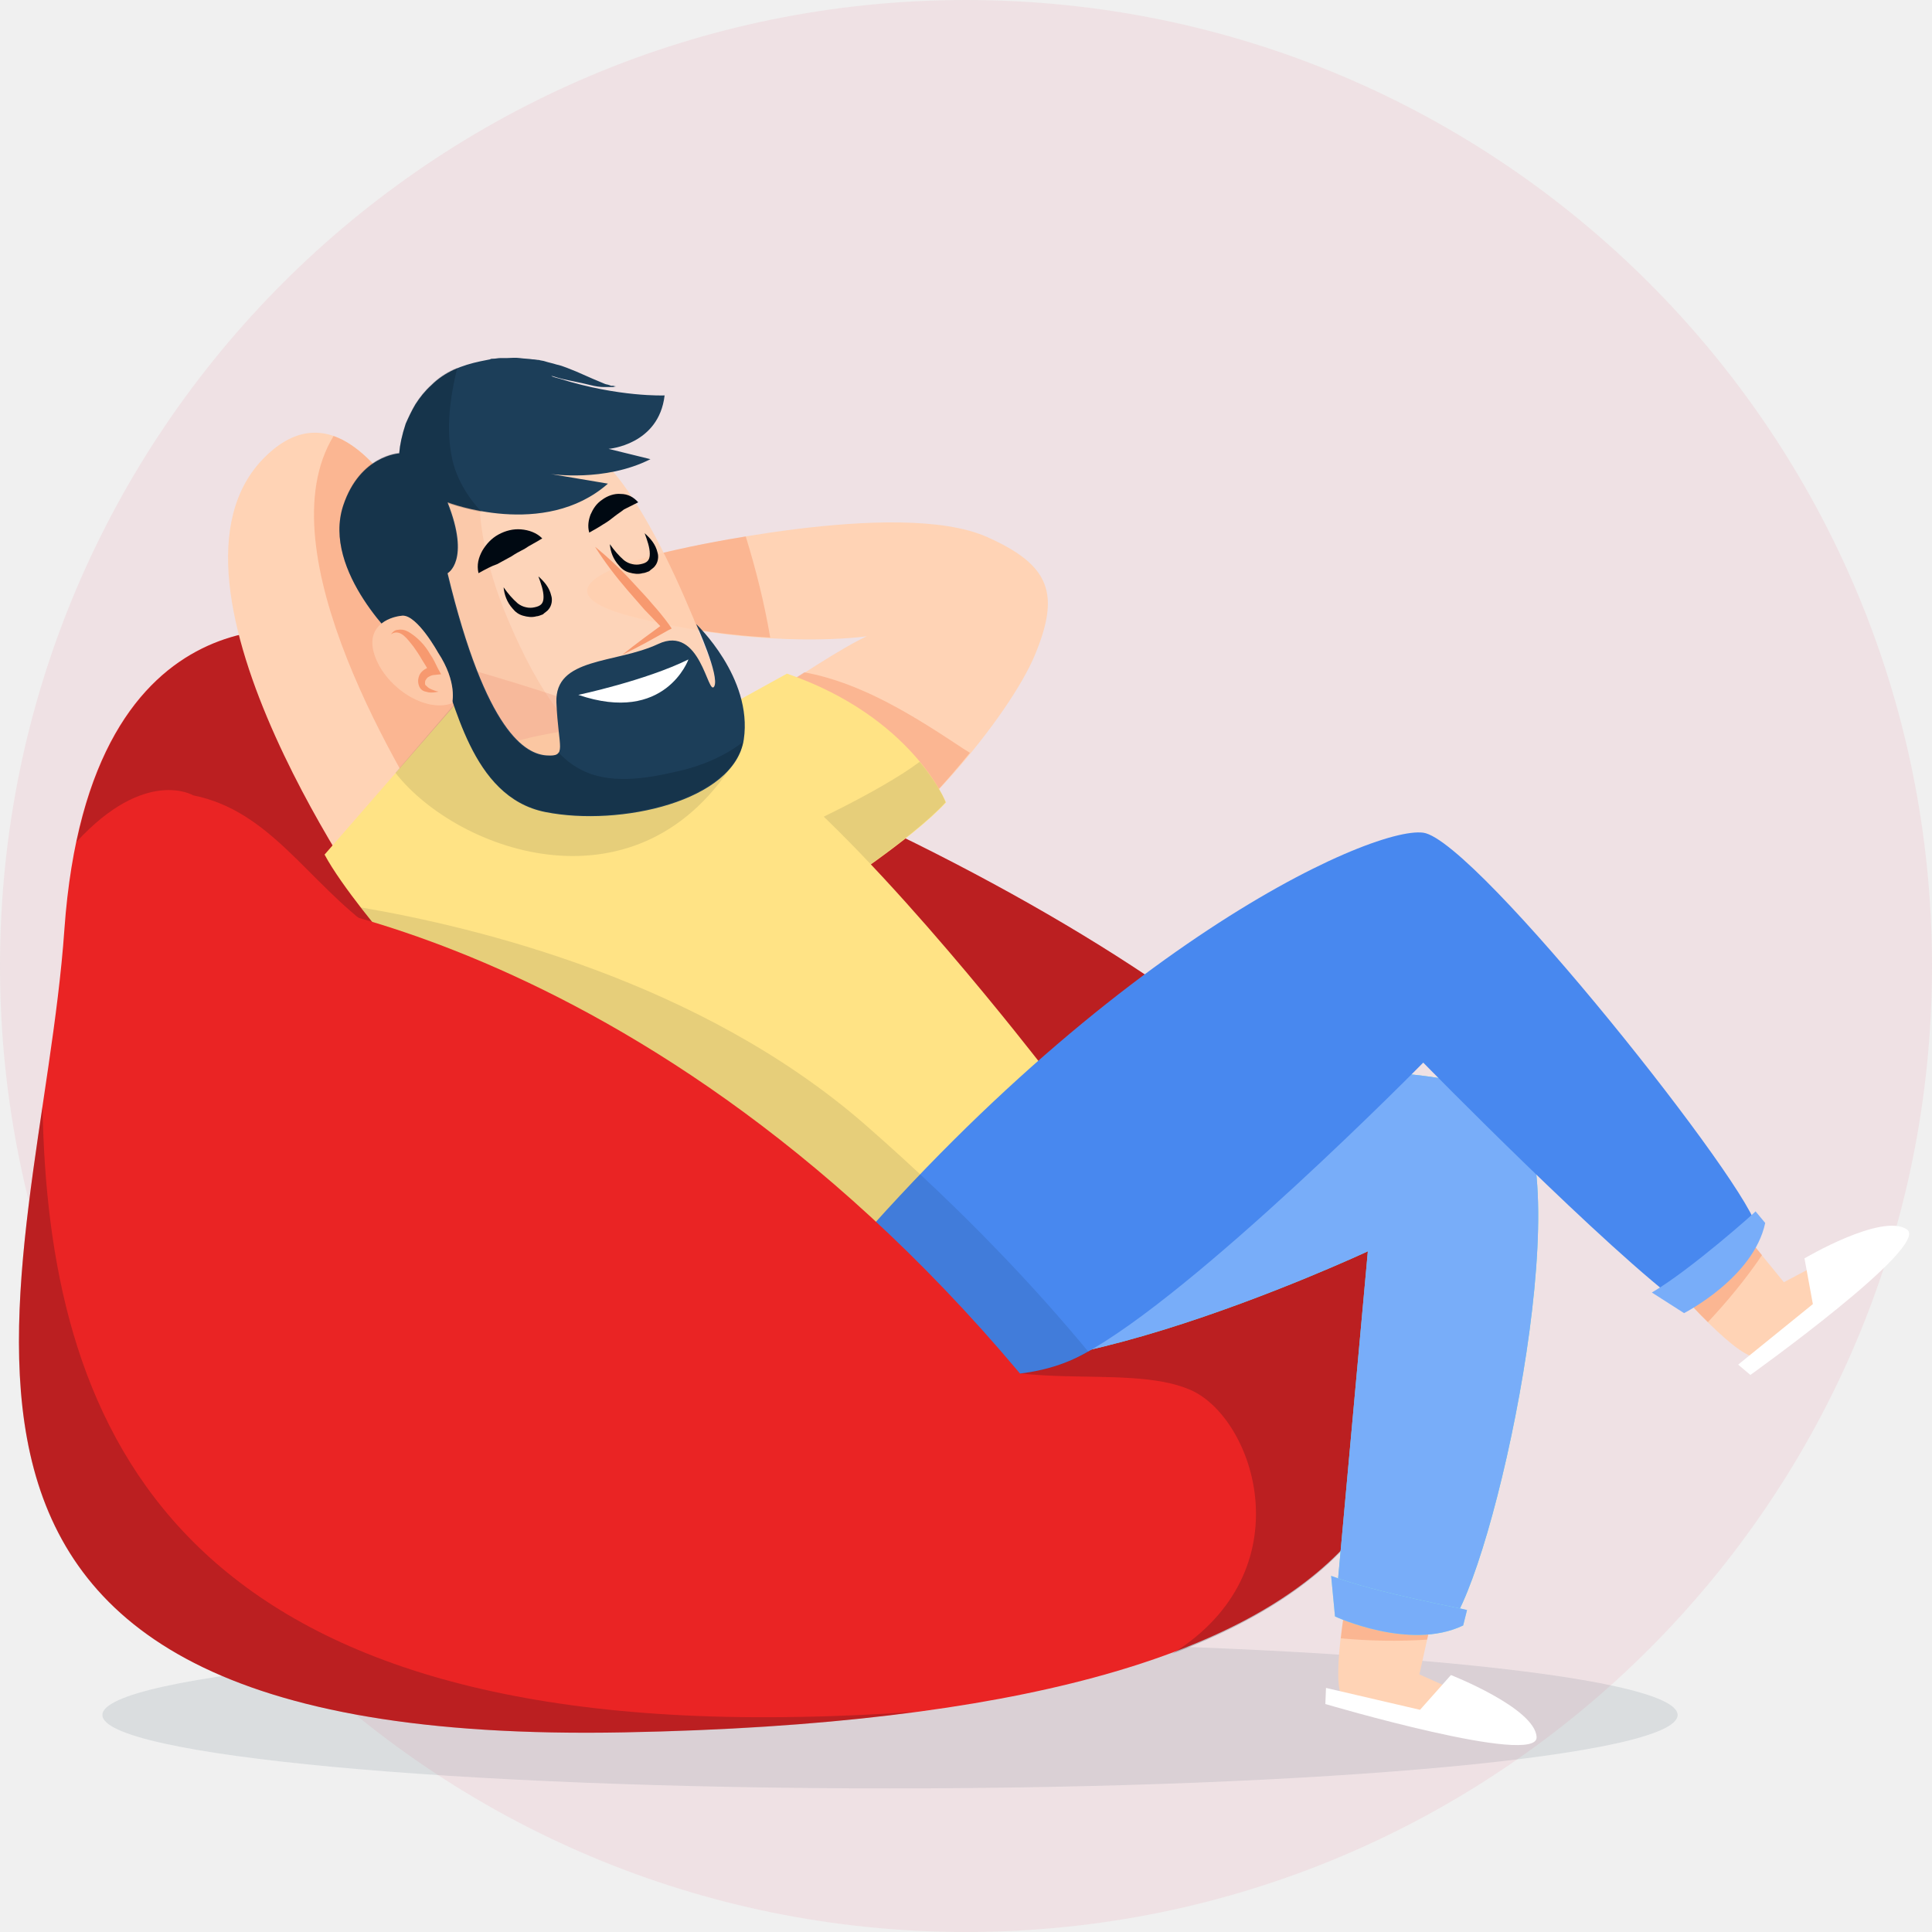
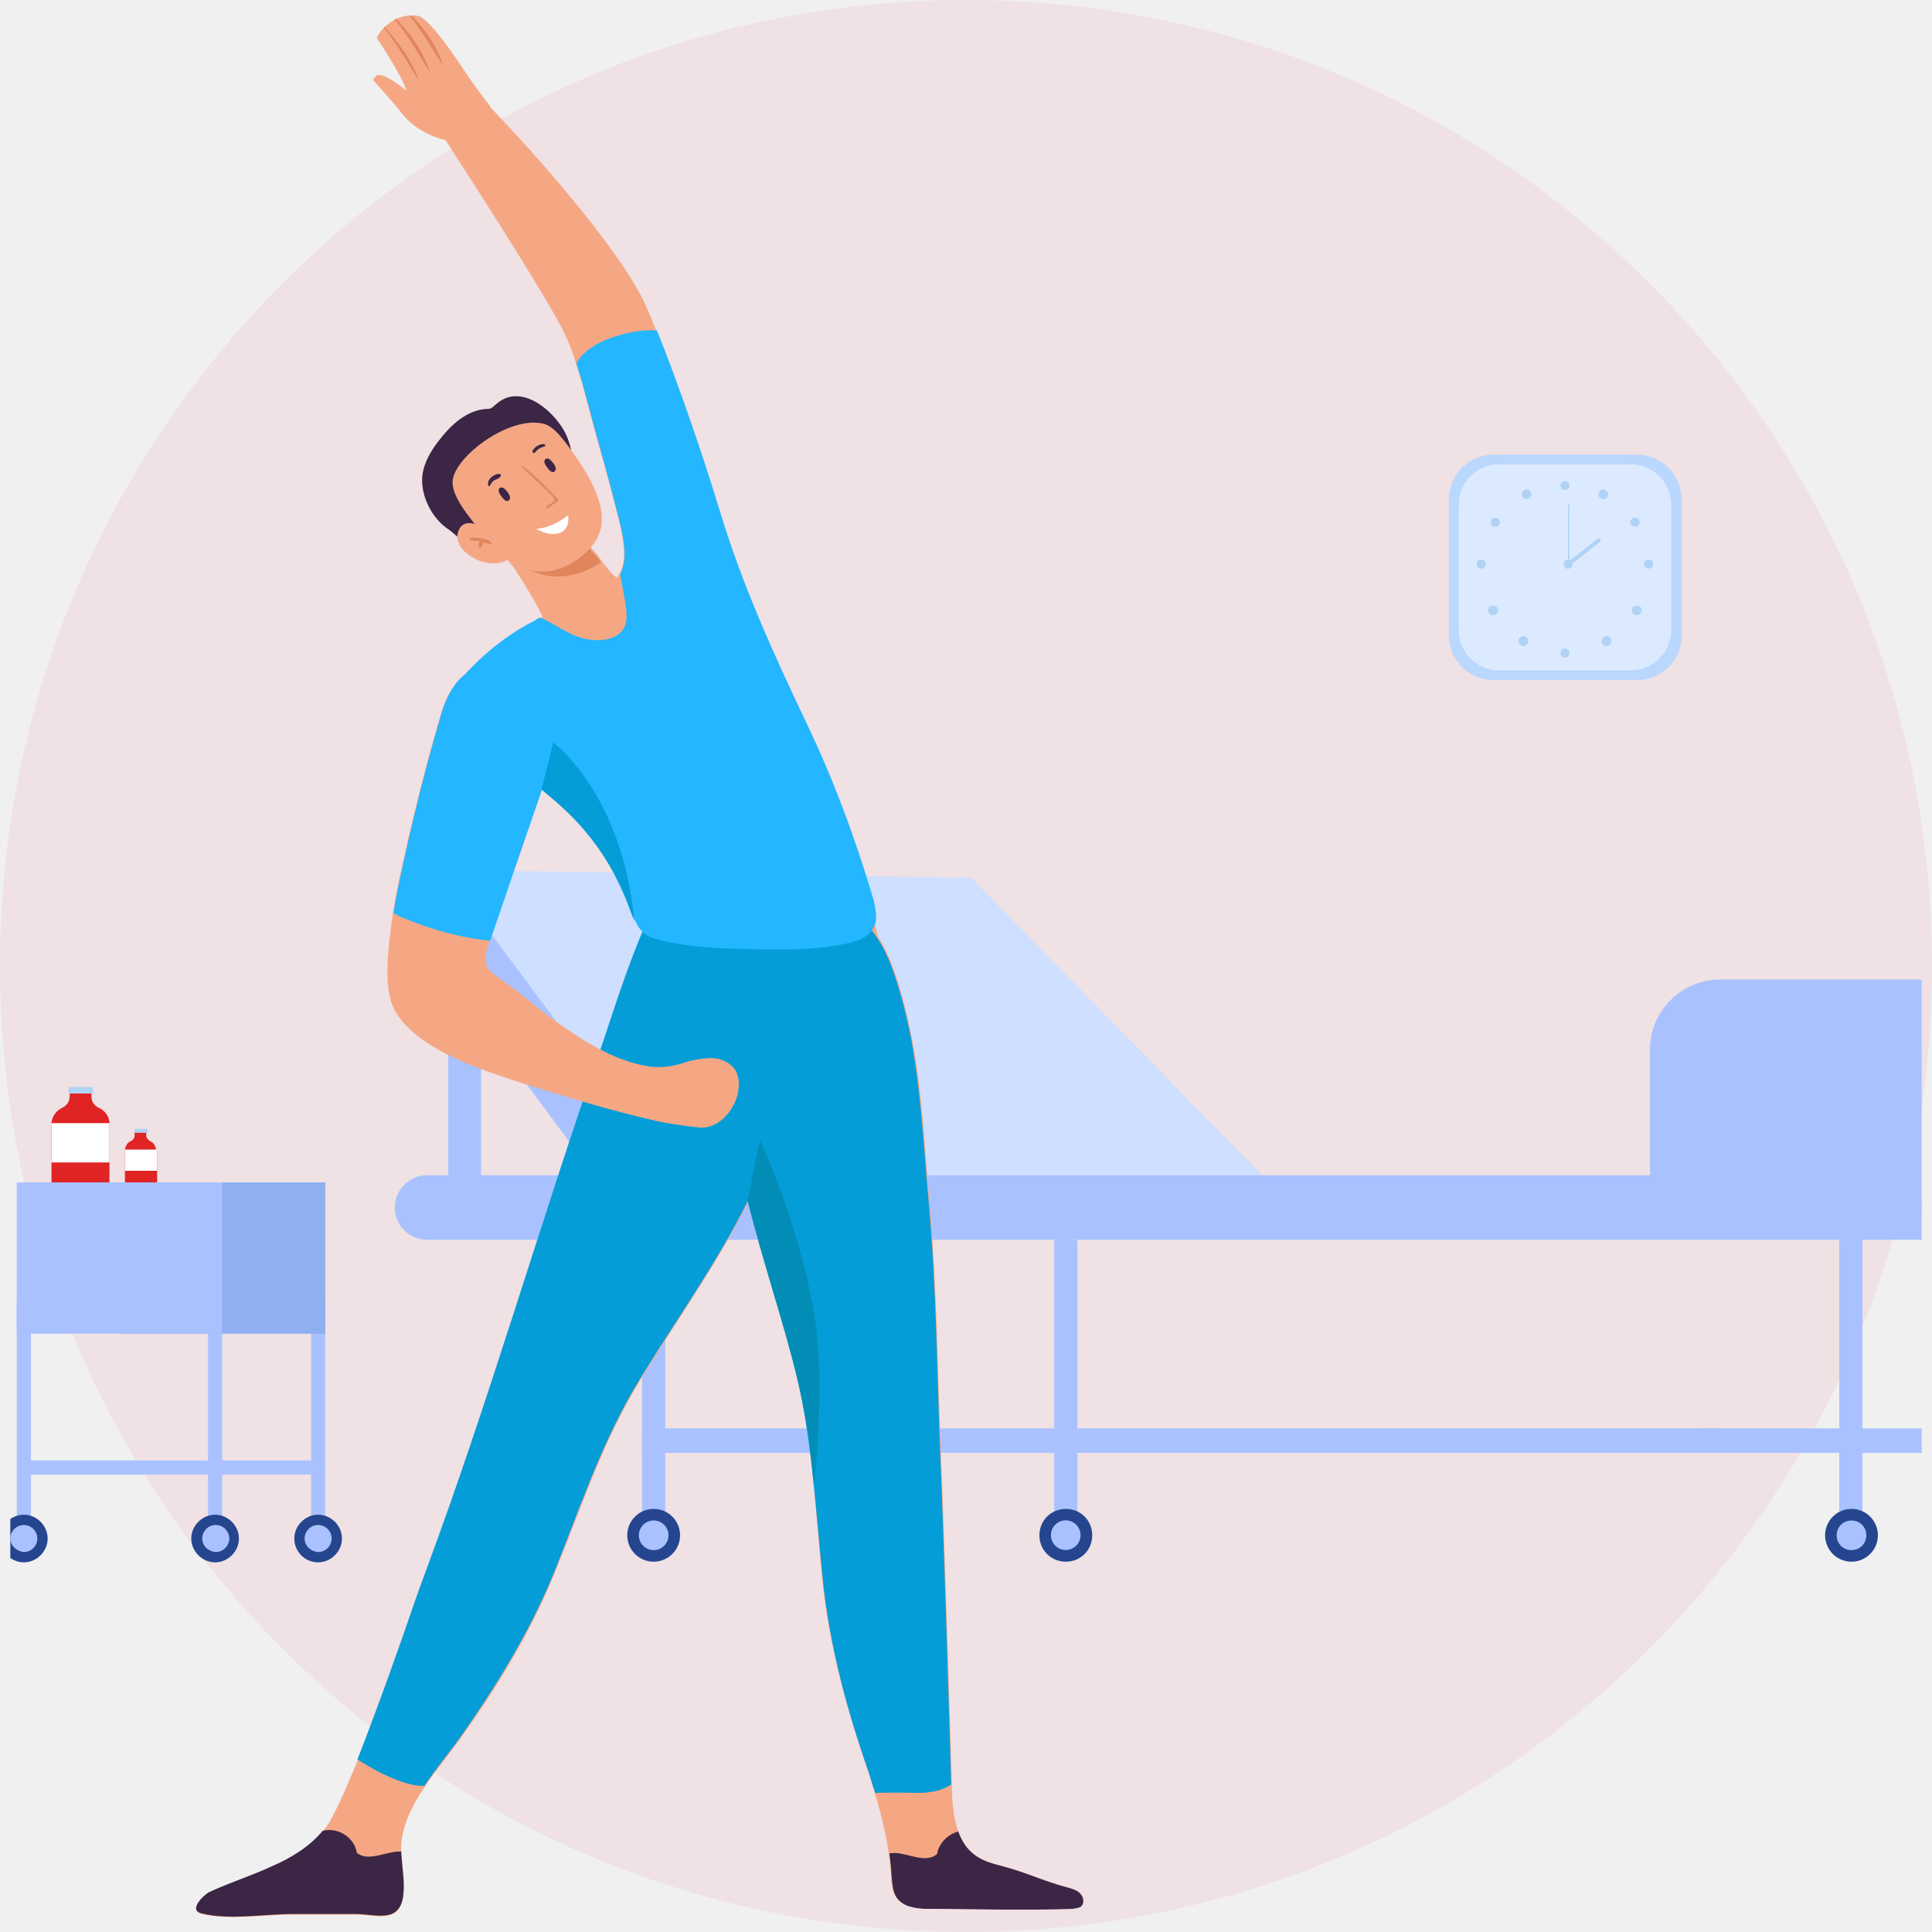
- <svg xmlns="http://www.w3.org/2000/svg" version="1.1" id="Layer_1" x="0px" y="0px" viewBox="0 0 300 300" style="enable-background:new 0 0 300 300;" xml:space="preserve">
+ <svg xmlns="http://www.w3.org/2000/svg" xmlns:xlink="http://www.w3.org/1999/xlink" version="1.1" id="Layer_1" x="0px" y="0px" viewBox="0 0 300 300" style="enable-background:new 0 0 300 300;" xml:space="preserve">
  <style type="text/css">
	.st0{opacity:8.000000e-02;fill:#E13856;enable-background:new    ;}
- 	.st1{opacity:0.1;fill:#103248;}
- 	.st2{fill:#EA2424;}
- 	.st3{opacity:0.2;fill:#000912;}
- 	.st4{fill:#FFD3B5;}
- 	.st5{opacity:0.5;fill:#F7996F;}
- 	.st6{fill:#FFE385;}
- 	.st7{opacity:0.1;fill:#000912;}
- 	.st8{opacity:0.9;fill:#FFD3B5;}
- 	.st9{opacity:0.2;fill:#F7996F;}
- 	.st10{fill:#1C3E59;}
- 	.st11{fill:#F7996F;}
- 	.st12{fill:#000912;}
- 	.st13{fill:#FFFFFF;}
- 	.st14{fill:#64E1D3;}
- 	.st15{fill:#78ADF9;}
- 	.st16{fill:#8BEDE0;}
- 	.st17{fill:#4888EF;}
+ 	.st1{clip-path:url(#SVGID_2_);}
+ 	.st2{fill:#BAD7FD;}
+ 	.st3{fill:#DCEAFF;}
+ 	.st4{fill:#B0D2F5;}
+ 	.st5{fill:#CEDFFF;}
+ 	.st6{fill:#A9C2FF;}
+ 	.st7{fill:#25468F;}
+ 	.st8{fill:#8EAFF1;}
+ 	.st9{fill:#E02424;}
+ 	.st10{fill:#FFFFFF;}
+ 	.st11{fill:#F5A784;}
+ 	.st12{fill:#E0855C;}
+ 	.st13{fill:#3B2645;}
+ 	.st14{fill:#059DD8;}
+ 	.st15{fill:#24B6FF;}
+ 	.st16{fill:#028DB7;}
</style>
  <g id="Page-1">
    <g id="For-you-and-your-partner-Copy-4">
      <g id="Group-4">
        <circle id="Mask-Copy-2" class="st0" cx="150" cy="150" r="150" />
      </g>
    </g>
  </g>
  <g>
-     <g>
-       <ellipse class="st1" cx="138.2" cy="266.3" rx="122.3" ry="11.4" />
-       <path class="st2" d="M49.8,98.2c0,0-35.9-8.7-39.8,46.1C6.2,199.1-27.8,271.4,96.9,269c124.7-2.4,131.5-44.2,117.4-81.5    C203.2,157.8,119.7,112.7,49.8,98.2z" />
-       <path class="st3" d="M124.1,266.6C24.8,268.5,7.5,219.5,6.6,171.9C-0.7,220.6-7.6,271,96.9,269c17.3-0.3,32.3-1.4,45.3-3.2    C136.5,266.2,130.5,266.5,124.1,266.6z" />
+     <defs>
+       <rect id="SVGID_1_" x="1.6" y="2.4" width="296.8" height="296.8" />
+     </defs>
+     <clipPath id="SVGID_2_">
+       <use xlink:href="#SVGID_1_" style="overflow:visible;" />
+     </clipPath>
+     <g class="st1">
      <g>
-         <path class="st3" d="M214.4,187.5c-11.2-29.7-94.6-74.7-164.5-89.3c0,0-29.6-7.2-38,32.5c10.7-11.6,18.1-7.2,18.1-7.2     c12,2.4,17.7,13.4,28.1,20.9c29.9,21.5,65.3,47.1,86.9,64.1c10.8,8.5,29.6,2.9,39.8,7.3c10,4.3,18,28.1-2.8,41     C223.9,241.1,224.1,213.2,214.4,187.5z" />
-       </g>
-     </g>
-     <g>
-       <g>
-         <g>
-           <path class="st4" d="M59.2,143c0,0-37.8-52.4-18.1-72S77,113.8,77,113.8S73.2,134.8,59.2,143z" />
-           <path class="st5" d="M77,113.8c0,0-10.7-41-25.2-46.1c-10.9,17.8,10.4,52.8,18,64.4C75.3,123.4,77,113.8,77,113.8z" />
-         </g>
+         <path class="st2" d="M254.2,105.6h-22.3c-3.8,0-6.9-3.1-6.9-6.9V77.5c0-3.8,3.1-6.9,6.9-6.9h22.3c3.8,0,6.9,3.1,6.9,6.9v21.3     C261.1,102.6,258,105.6,254.2,105.6z" />
+         <path class="st3" d="M253.2,104.1h-20.4c-3.5,0-6.3-2.8-6.3-6.3V78.4c0-3.5,2.8-6.3,6.3-6.3h20.4c3.5,0,6.3,2.8,6.3,6.3v19.4     C259.5,101.3,256.7,104.1,253.2,104.1z" />
        <g>
          <g>
-             <path class="st4" d="M104,85.6c0,0,35.5-8.4,49.3-2.2c9.9,4.4,11.3,8.9,7.4,18.3c-3.9,9.4-19.5,28.6-33.5,36       c-14.1,7.4-22.9-19.2-22.9-19.2s23.2-16.5,30.3-19.7c0,0-14.6,2.2-35.3-2.7C78.6,91.1,104,85.6,104,85.6z" />
-             <path class="st5" d="M115.8,83.3c-6.9,1.1-11.8,2.3-11.8,2.3S78.6,91.1,99.3,96c7.8,1.9,14.7,2.7,20.3,3       C118.7,93.7,117.4,88.5,115.8,83.3z" />
-             <path class="st5" d="M149.2,116c-7.4-4.9-15.5-10-24.3-11.6c-9.7,6.1-23.4,16.1-23.4,16.1s9,27.2,23.3,19.6       c9.1-4.8,19-14.8,25.8-23.2C150.2,116.6,149.6,116.3,149.2,116z" />
+             <path class="st4" d="M242.3,75.4c0-0.4,0.3-0.7,0.7-0.7s0.7,0.3,0.7,0.7c0,0.4-0.3,0.7-0.7,0.7S242.3,75.8,242.3,75.4z" />
+             <path class="st4" d="M248.3,76.4c0.2-0.4,0.7-0.5,1-0.3c0.4,0.2,0.5,0.7,0.3,1c-0.2,0.4-0.7,0.5-1,0.3       C248.2,77.2,248.1,76.8,248.3,76.4z" />
+             <path class="st4" d="M253.5,80.5c0.3-0.2,0.8-0.1,1,0.2c0.2,0.3,0.1,0.8-0.2,1c-0.3,0.2-0.8,0.1-1-0.2       C253,81.2,253.1,80.7,253.5,80.5z" />
+             <path class="st4" d="M256,86.9c0.4,0,0.7,0.3,0.7,0.7c0,0.4-0.3,0.7-0.7,0.7c-0.4,0-0.7-0.3-0.7-0.7       C255.3,87.2,255.6,86.9,256,86.9z" />
+             <path class="st4" d="M254.7,94.2c0.3,0.3,0.3,0.8,0,1.1c-0.3,0.3-0.8,0.3-1.1,0c-0.3-0.3-0.3-0.8,0-1.1       C254,94,254.4,94,254.7,94.2z" />
+             <path class="st4" d="M250,99c0.3,0.3,0.3,0.8,0,1.1c-0.3,0.3-0.8,0.3-1.1,0c-0.3-0.3-0.3-0.8,0-1.1       C249.3,98.7,249.7,98.7,250,99z" />
+             <path class="st4" d="M242.3,101.4c0-0.4,0.3-0.7,0.7-0.7s0.7,0.3,0.7,0.7c0,0.4-0.3,0.7-0.7,0.7S242.3,101.8,242.3,101.4z" />
          </g>
          <g>
-             <path class="st6" d="M128.4,138.9c0,0,13.3-8.6,18.5-14.3c0,0-5.3-13.3-24.7-20l-21,11.6L128.4,138.9z" />
-             <path class="st7" d="M142.8,118.3c-6.4,4.8-19.5,10.7-19.5,10.7l-14.9-16.8l-7.2,4l27.1,22.7c0,0,13.3-8.6,18.5-14.3       C146.9,124.6,145.8,121.9,142.8,118.3z" />
+             <path class="st4" d="M237.7,76.4c-0.2-0.4-0.7-0.5-1-0.3c-0.4,0.2-0.5,0.7-0.3,1c0.2,0.4,0.7,0.5,1,0.3       C237.8,77.2,237.9,76.8,237.7,76.4z" />
+             <path class="st4" d="M232.6,80.5c-0.3-0.2-0.8-0.1-1,0.2c-0.2,0.3-0.1,0.8,0.2,1c0.3,0.2,0.8,0.1,1-0.2       C233,81.2,232.9,80.7,232.6,80.5z" />
+             <path class="st4" d="M230,86.9c-0.4,0-0.7,0.3-0.7,0.7c0,0.4,0.3,0.7,0.7,0.7s0.7-0.3,0.7-0.7C230.7,87.2,230.4,86.9,230,86.9z       " />
+             <path class="st4" d="M231.3,94.2c-0.3,0.3-0.3,0.8,0,1.1c0.3,0.3,0.8,0.3,1.1,0c0.3-0.3,0.3-0.8,0-1.1       C232.1,94,231.6,94,231.3,94.2z" />
+             <path class="st4" d="M236,99c-0.3,0.3-0.3,0.8,0,1.1c0.3,0.3,0.8,0.3,1.1,0c0.3-0.3,0.3-0.8,0-1.1       C236.8,98.7,236.3,98.7,236,99z" />
          </g>
        </g>
        <g>
-           <path class="st6" d="M120,119.8c-15.7-12.5-40.1-4.8-44-3.5l-4-8.4l-21.6,24.8c2.6,4.9,9.6,13.2,10.2,13.8      c1,5.6,33.5,48.3,63.1,56.4l37.9-37.7C161.5,165.1,137.1,133.4,120,119.8z" />
-           <path class="st7" d="M114.6,117.3c0.1-0.2,0.3-0.5,0.5-0.7c-15.5-7.9-35.7-1.6-39.2-0.4l-4-8.4L61.4,120      C71.1,132.4,99.6,142.6,114.6,117.3z" />
-         </g>
-       </g>
-       <g>
-         <g>
-           <path class="st8" d="M63.1,77.7c0,0,19.6-15.4,29.6-7c10,8.4,19.8,38.1,19.8,38.1s-15.6,8.6-32.4,11.5      C80.1,120.4,65.7,101,63.1,77.7z" />
-           <path class="st9" d="M85.8,109.2c-3.1-4.4-5.5-9.5-7.5-14.4c-2.4-6.1-4-12.4-3.9-19c0-0.2,0.1-0.4,0.2-0.5      c-0.7-1.2-1.4-2.3-2.2-3.4c-5.2,2.6-9.2,5.7-9.2,5.7c2.6,23.3,17,42.7,17,42.7c5.6-1,11-2.6,15.8-4.3c-0.1,0-0.1,0-0.2,0      C91.4,115.2,88.3,112.8,85.8,109.2z" />
-           <path class="st10" d="M108.1,96.9c0,0,3.7,8.1,2.8,9.7c-1,1.6-2.1-9.7-8.7-6.6c-6.6,3.1-16.1,2-15.8,9.1      c0.3,7.1,1.7,8.4-1.5,8.2c-3.2-0.2-9.4-3.4-15.4-28.3c0,0,3.6-1.9,0-11c0,0,15,5.8,24.9-2.9l-8.9-1.5c0,0,8.4,1.3,15.5-2.3      l-6.5-1.6c0,0,7.8-0.6,8.7-8.3c0,0-7.1,0.3-16.3-2.6c-0.4-0.1-0.8-0.2-1.3-0.4c0.1,0,0.2,0,0.2,0C87,58.8,88,59,89,59.2      c1,0.2,1.9,0.4,2.7,0.6c0.8,0.2,1.5,0.3,2.1,0.3c0.3,0,0.6,0,0.8,0c0.1,0,0.2,0,0.3,0c0.1,0,0.2,0,0.3,0      c0.3-0.1,0.5-0.1,0.5-0.1s-0.2,0-0.5-0.1c-0.1,0-0.2,0-0.3,0c-0.1,0-0.2-0.1-0.3-0.1c-0.2-0.1-0.5-0.1-0.7-0.2      c-0.5-0.2-1.2-0.5-1.9-0.8c-0.7-0.3-1.6-0.7-2.5-1.1c-0.5-0.2-1-0.4-1.5-0.6c-0.5-0.2-1.1-0.4-1.6-0.5c-0.6-0.2-1.2-0.3-1.8-0.5      c-0.3-0.1-0.6-0.1-0.9-0.2c-0.3,0-0.6-0.1-1-0.1c-0.6-0.1-1.3-0.1-2-0.2c-0.7-0.1-1.4,0-2,0l-0.5,0l-0.5,0      c-0.4,0-0.7,0.1-1.1,0.1c-0.2,0-0.4,0-0.5,0.1l-0.5,0.1l-1,0.2c-1.4,0.3-2.8,0.7-4.1,1.3c-1.3,0.6-2.5,1.4-3.5,2.4      c-1,0.9-1.8,1.9-2.5,3c-0.6,1-1.1,2.1-1.5,3c-0.6,1.8-0.9,3.3-1,4.5c0,0,0,0.1,0,0.1c0,0-6.1,0.3-8.7,8.1      c-3.4,10.3,8.9,21.5,8.9,21.5s2.9-3.7,5.7,2.4c2.8,6.1,5.1,21.4,16.8,23.7c11.6,2.3,29.4-1.7,30.8-11.3      C116.9,105.2,108.1,96.9,108.1,96.9z" />
-           <path class="st3" d="M105.1,119.8c-4.7,1.1-10.6,2.1-15.1-0.4c-1.3-0.7-2.4-1.6-3.3-2.6c-0.2,0.5-0.8,0.6-1.9,0.6      c-3.2-0.2-9.4-3.4-15.4-28.3c0,0,3.6-1.9,0-11c0,0,2.2,0.8,5.4,1.4c-2.3-2.4-4-5.4-4.6-8.3c-1-4.7-0.3-9.5,0.8-14.1      c-0.2,0.1-0.4,0.2-0.5,0.2c-1.3,0.6-2.5,1.4-3.5,2.4c-1,0.9-1.8,1.9-2.5,3c-0.6,1-1.1,2.1-1.5,3c-0.6,1.8-0.9,3.3-1,4.5      c0,0,0,0.1,0,0.1c0,0-6.1,0.3-8.7,8.1c-3.4,10.3,8.9,21.5,8.9,21.5s2.9-3.7,5.7,2.4c2.8,6.1,5.1,21.4,16.8,23.7      c11.4,2.2,28.7-1.6,30.7-10.8C112.4,117.5,108.8,119,105.1,119.8z" />
-           <path class="st4" d="M68,101.3c0,0-3.2-5.8-5.5-5.7c-2.3,0.2-6,1.8-4.2,6.5c1.8,4.7,7.7,8.6,11.9,7.1      C70.2,109.2,71.1,106,68,101.3z" />
-           <path class="st9" d="M68,101.3c0,0-3.2-5.8-5.5-5.7c-2.3,0.2-6,1.8-4.2,6.5c1.8,4.7,7.7,8.6,11.9,7.1      C70.2,109.2,71.1,106,68,101.3z" />
-         </g>
-         <g>
+           <path class="st4" d="M242.8,87.6c0-0.4,0.3-0.7,0.7-0.7c0.4,0,0.7,0.3,0.7,0.7c0,0.4-0.3,0.7-0.7,0.7      C243.2,88.4,242.8,88,242.8,87.6z" />
          <g>
-             <path class="st11" d="M96.6,101.7c2.1-1.7,4.3-3.3,6.5-4.9l-0.1,0.9c-1-1-1.9-2-2.9-3c-0.9-1-1.8-2.1-2.7-3.1       c-1.8-2.1-3.5-4.3-5-6.7c2.2,1.8,4.2,3.7,6.1,5.8c0.9,1,1.9,2,2.8,3.1c0.9,1,1.8,2.1,2.6,3.2l0.4,0.6l-0.6,0.3       C101.4,99.2,99.1,100.5,96.6,101.7z" />
+             <rect x="243.5" y="78.3" class="st4" width="0.2" height="9.3" />
          </g>
          <g>
-             <path class="st12" d="M94.7,84.5c0.7,1,1.4,1.8,2.2,2.5c0.4,0.3,0.8,0.5,1.3,0.6c0.4,0.1,0.9,0.1,1.3,0c1-0.2,1.4-0.6,1.4-1.6       c0-1-0.4-2.1-0.8-3.2c0.9,0.8,1.7,1.7,2,3c0.2,0.6,0.1,1.5-0.4,2.1c-0.2,0.3-0.6,0.5-0.9,0.8c-0.3,0.1-0.7,0.3-1,0.3       c-0.7,0.2-1.4,0.1-2.1-0.1c-0.7-0.2-1.2-0.6-1.6-1.1C95.2,86.8,94.8,85.7,94.7,84.5z" />
-           </g>
-           <g>
-             <path class="st12" d="M78.2,91.2c0.7,1,1.4,1.8,2.2,2.5c0.4,0.3,0.8,0.5,1.3,0.6c0.4,0.1,0.9,0.1,1.3,0c1-0.2,1.4-0.6,1.4-1.6       c0-1-0.4-2.1-0.8-3.2c0.9,0.8,1.7,1.7,2,3c0.2,0.6,0.1,1.5-0.4,2.1c-0.2,0.3-0.6,0.5-0.9,0.8c-0.3,0.1-0.7,0.3-1,0.3       c-0.7,0.2-1.4,0.1-2.1-0.1c-0.7-0.2-1.2-0.6-1.6-1.1C78.7,93.5,78.3,92.3,78.2,91.2z" />
-           </g>
-           <g>
-             <path class="st12" d="M74.3,89c-0.3-1.3,0-2.4,0.6-3.5c0.6-1,1.4-1.9,2.5-2.5c1.1-0.6,2.3-0.9,3.5-0.8c1.2,0.1,2.4,0.5,3.3,1.4       c-1.1,0.7-2,1.1-2.7,1.6c-0.8,0.4-1.5,0.8-2.1,1.2l-2.2,1.2C76.3,87.9,75.4,88.4,74.3,89z" />
-           </g>
-           <g>
-             <path class="st12" d="M91.5,82.7c-0.3-1-0.1-2,0.2-2.8c0.4-0.9,0.9-1.7,1.8-2.3c0.8-0.6,1.9-1,2.9-0.9c1.1,0,2,0.5,2.7,1.3       c-1,0.5-1.6,0.8-2.2,1.1c-0.5,0.4-1,0.7-1.5,1.1c-0.5,0.4-1,0.8-1.7,1.2C93.1,81.8,92.4,82.2,91.5,82.7z" />
-           </g>
-           <path class="st13" d="M89.8,107.9c0,0,10.4-2.2,17.1-5.5C106.9,102.4,103.3,112.5,89.8,107.9z" />
-           <g>
-             <path class="st11" d="M68.1,107.4c-0.5,0.1-1.1,0.2-1.6,0.1c-0.3-0.1-0.6-0.1-0.9-0.3c-0.3-0.2-0.5-0.5-0.6-0.9       c-0.1-0.4-0.1-0.7,0-1.1c0.1-0.4,0.3-0.7,0.5-0.9c0.5-0.5,1.1-0.7,1.8-0.9l-0.6,1c-0.4-0.7-0.8-1.4-1.2-2       c-0.4-0.7-0.8-1.3-1.3-2c-0.5-0.6-0.9-1.2-1.5-1.7c-0.6-0.5-1.3-0.7-2-0.2c0.2-0.3,0.6-0.7,1.1-0.7c0.5-0.1,1,0,1.4,0.2       c0.8,0.4,1.5,1,2.1,1.6c0.6,0.6,1.1,1.3,1.5,2c0.5,0.7,0.8,1.4,1.2,2.2l0.5,0.9l-1,0.1c-0.4,0-0.8,0.2-1.1,0.4       c-0.1,0.1-0.2,0.2-0.3,0.4c-0.1,0.1-0.1,0.3-0.1,0.5c0,0.1,0,0.3,0.2,0.4c0.1,0.1,0.3,0.3,0.5,0.4       C67.1,107.1,67.6,107.3,68.1,107.4z" />
+             <rect x="242.8" y="85.4" transform="matrix(0.7867 -0.6173 0.6173 0.7867 -0.4209 170.1117)" class="st4" width="6.3" height="0.6" />
          </g>
        </g>
      </g>
      <g>
+         <path class="st5" d="M199.1,185.7h-92.4l-40.5-40.1c-2.6-2.6-2.3-6.9,0.6-9l2.1-1.5l81.9,1.2L199.1,185.7z" />
+         <path class="st6" d="M107.3,186.8l-7.6,5.7l-34.9-47c-1.9-2.6-1.4-6.3,1.2-8.2l2.9-2.2L107.3,186.8z" />
+         <path class="st6" d="M66.3,192.5h227.1c2.8,0,5-2.3,5-5l0,0c0-2.8-2.3-5-5-5H66.3c-2.8,0-5,2.3-5,5l0,0     C61.3,190.2,63.5,192.5,66.3,192.5z" />
+         <rect x="99.7" y="192.5" class="st6" width="3.6" height="46" />
+         <rect x="340.7" y="192.5" class="st6" width="3.6" height="46" />
+         <rect x="285.6" y="192.5" class="st6" width="3.6" height="46" />
+         <rect x="163.7" y="192.5" class="st6" width="3.6" height="46" />
+         <rect x="99.7" y="221.8" class="st6" width="167.8" height="3.8" />
+         <rect x="263.9" y="221.8" class="st6" width="80.4" height="3.8" />
        <g>
-           <path class="st4" d="M209.7,244.8c0,0-3.3,16.2-1.2,18.9c2.1,2.7,55.2,15.3,11.9-3.7c0,0,6.7-29.9,8.5-38.7      C230.6,212.4,209.7,244.8,209.7,244.8z" />
-           <path class="st5" d="M208.2,254.4c4.4,0.4,8.9,0.5,13.4,0.2c2-9,6-27,7.3-33.4c1.8-8.8-19.1,23.6-19.1,23.6      S208.7,249.6,208.2,254.4z" />
-           <path class="st13" d="M225.3,260.1l-4.8,5.4l-14.6-3.4l-0.1,2.5c0,0,33.2,9.8,32.8,5.1C238.3,265.2,225.3,260.1,225.3,260.1z" />
-           <g>
-             <path class="st14" d="M161.3,169.1c0,0,63.8-8.2,73.9,2.9c10.1,11.1-3.2,72-10.2,80.6c0,0-10.9,2.7-17.5-4.4l4.9-53.9       c0,0-60.1,28.1-72.7,13C127.2,192.2,161.3,169.1,161.3,169.1z" />
-             <path class="st15" d="M161.3,169.1c0,0,63.8-8.2,73.9,2.9c10.1,11.1-3.2,72-10.2,80.6c0,0-10.9,2.7-17.5-4.4l4.9-53.9       c0,0-60.1,28.1-72.7,13C127.2,192.2,161.3,169.1,161.3,169.1z" />
-           </g>
-           <path class="st16" d="M206.7,244.7l0.6,6.3c0,0,11.6,5.4,19.9,1.4l0.6-2.4C227.7,249.9,213.5,247.3,206.7,244.7z" />
-           <path class="st15" d="M206.7,244.7l0.6,6.3c0,0,11.6,5.4,19.9,1.4l0.6-2.4C227.7,249.9,213.5,247.3,206.7,244.7z" />
+           <circle class="st7" cx="101.5" cy="238.4" r="4.1" />
+           <ellipse transform="matrix(2.626996e-02 -0.9997 0.9997 2.626996e-02 -139.4913 333.6067)" class="st6" cx="101.5" cy="238.4" rx="2.3" ry="2.3" />
        </g>
        <g>
-           <path class="st4" d="M258.5,198.1c0,0,10.7,12.6,14.1,12.6c3.4,0,46.1-34,4.4-11.6c0,0-19.4-23.8-25.2-30.6      S258.5,198.1,258.5,198.1z" />
-           <path class="st5" d="M265.2,205.3c3-3.2,5.9-6.7,8.4-10.4c-5.8-7.1-17.5-21.4-21.8-26.4c-5.8-6.8,6.8,29.6,6.8,29.6      S261.7,201.9,265.2,205.3z" />
-           <path class="st17" d="M122.6,205.5c0,0,27.9,14.2,45.4,4.9c17.5-9.3,53-45.4,53-45.4s28.7,29.3,40.7,38c0,0,11.1-6.7,11.1-12.1      s-43.6-60.5-51.8-61.6C212.8,128.2,168.6,148.1,122.6,205.5z" />
-           <path class="st15" d="M256.5,200.7l5,3.2c0,0,10.8-5.5,12.6-14l-1.5-1.8C272.7,188.1,262.5,197.2,256.5,200.7z" />
-           <path class="st13" d="M280.2,195.4l1.3,7.1l-11.6,9.4l1.9,1.6c0,0,28.1-20.1,24.3-22.6C292.2,188.3,280.2,195.4,280.2,195.4z" />
+           <path class="st7" d="M161.4,238.4c0-2.3,1.8-4.1,4.1-4.1c2.3,0,4.1,1.8,4.1,4.1c0,2.3-1.8,4.1-4.1,4.1      C163.2,242.5,161.4,240.7,161.4,238.4z" />
+           <ellipse transform="matrix(2.628803e-02 -0.9997 0.9997 2.628803e-02 -77.1926 397.5625)" class="st6" cx="165.5" cy="238.4" rx="2.3" ry="2.3" />
+         </g>
+         <g>
+           <circle class="st7" cx="287.5" cy="238.4" r="4.1" />
+           <path class="st6" d="M285.2,238.4c0-1.3,1-2.3,2.3-2.3c1.3,0,2.3,1,2.3,2.3c0,1.3-1,2.3-2.3,2.3      C286.2,240.7,285.2,239.7,285.2,238.4z" />
+         </g>
+         <polygon class="st6" points="69.6,143 69.6,184.6 74.7,184.6 74.7,148.7    " />
+         <path class="st6" d="M335.7,192.5h-68.6c-6,0-10.9-4.9-10.9-10.9V163c0-6,4.9-10.9,10.9-10.9h68.6c6,0,10.9,4.9,10.9,10.9v18.6     C346.6,187.6,341.7,192.5,335.7,192.5z" />
+       </g>
+       <g>
+         <g>
+           <rect x="2.6" y="202.1" class="st6" width="2.2" height="34.7" />
+           <rect x="25.5" y="203.9" transform="matrix(-1.836970e-16 1 -1 -1.836970e-16 254.3588 201.2719)" class="st6" width="2.2" height="47.8" />
+           <rect x="48.3" y="202.1" class="st6" width="2.2" height="34.7" />
+           <rect x="32.3" y="202.1" class="st6" width="2.2" height="34.7" />
+           <g>
+             <path class="st7" d="M0,238.9c0-2,1.7-3.7,3.7-3.7c2,0,3.7,1.7,3.7,3.7s-1.7,3.7-3.7,3.7C1.7,242.6,0,240.9,0,238.9z" />
+             <path class="st6" d="M1.6,238.9c0-1.1,0.9-2.1,2.1-2.1c1.1,0,2.1,0.9,2.1,2.1c0,1.1-0.9,2.1-2.1,2.1       C2.6,240.9,1.6,240,1.6,238.9z" />
+           </g>
+           <g>
+             <path class="st7" d="M29.7,238.9c0-2,1.7-3.7,3.7-3.7c2,0,3.7,1.7,3.7,3.7s-1.7,3.7-3.7,3.7C31.4,242.6,29.7,240.9,29.7,238.9z       " />
+             <path class="st6" d="M31.4,238.9c0-1.1,0.9-2.1,2.1-2.1c1.1,0,2.1,0.9,2.1,2.1c0,1.1-0.9,2.1-2.1,2.1       C32.3,240.9,31.4,240,31.4,238.9z" />
+           </g>
+           <g>
+             <path class="st7" d="M45.7,238.9c0-2,1.7-3.7,3.7-3.7c2,0,3.7,1.7,3.7,3.7s-1.7,3.7-3.7,3.7C47.3,242.6,45.7,240.9,45.7,238.9z       " />
+             <path class="st6" d="M47.3,238.9c0-1.1,0.9-2.1,2.1-2.1c1.1,0,2.1,0.9,2.1,2.1c0,1.1-0.9,2.1-2.1,2.1       C48.2,240.9,47.3,240,47.3,238.9z" />
+           </g>
+           <rect x="18.6" y="183.6" class="st8" width="31.9" height="23.5" />
+           <rect x="2.6" y="183.6" class="st6" width="31.9" height="23.5" />
+         </g>
+         <g>
+           <path class="st9" d="M17,174.7v8.9H8v-9c0-0.1,0-0.2,0-0.3c0.1-1,0.8-1.9,1.7-2.3c0.6-0.3,1.1-0.9,1.1-1.6l0.1-1.3h3.3l0,1.3      c0,0.7,0.5,1.3,1.1,1.6c0.9,0.4,1.6,1.2,1.7,2.3C17,174.5,17,174.6,17,174.7z" />
+           <polygon class="st4" points="14.5,169.8 10.6,169.8 10.7,168.8 14.4,168.8     " />
+           <path class="st10" d="M17,174.7v5.8H8v-5.8c0-0.1,0-0.2,0-0.3h9C17,174.5,17,174.6,17,174.7z" />
+         </g>
+         <g>
+           <path class="st9" d="M24.4,178.6v5h-5v-5c0,0,0-0.1,0-0.1c0.1-0.6,0.4-1.1,0.9-1.3c0.4-0.2,0.6-0.5,0.6-0.9l0-0.7h1.8l0,0.7      c0,0.4,0.3,0.7,0.6,0.9c0.5,0.2,0.9,0.7,0.9,1.3C24.4,178.5,24.4,178.6,24.4,178.6z" />
+           <polygon class="st4" points="23,175.9 20.8,175.9 20.9,175.3 22.9,175.3     " />
+           <path class="st10" d="M24.4,178.6v3.2h-5v-3.2c0,0,0-0.1,0-0.1h5C24.4,178.5,24.4,178.6,24.4,178.6z" />
        </g>
      </g>
    </g>
+   </g>
+   <g>
    <g>
-       <path class="st7" d="M134.3,174.6C108.8,152.4,74.2,144,56,140.9c2.2,2.9,4.2,5.2,4.5,5.5c1,5.6,33.5,48.3,63.1,56.4l7.1-7    c-2.7,3.1-5.4,6.3-8,9.7c0,0,27.9,14.2,45.4,4.9c0.3-0.2,0.6-0.3,0.9-0.5C161.4,200.7,150.2,188.5,134.3,174.6z" />
-       <path class="st2" d="M38.2,138.9c0,0,67.9,5.3,128.6,84.9C212.8,284.2,38.2,189.4,38.2,138.9z" />
+       <path class="st11" d="M115.9,101.5c-0.1,0.6-0.2,1.3-0.5,1.8c-0.5,0.7-1.3,1.1-2.1,1.4c-3.6,1.5-7.6-0.1-10.4-2.4    c-2.3-1.9-4.1-4.3-5.7-6.9c-0.1-0.2-0.3-0.5-0.4-0.7c-0.8-1.4-1.6-3-1.1-4.5c0.1-0.2,0.1-0.4,0.2-0.6c0.1-0.2,0.2-0.4,0.3-0.5    c0.1-0.2,0.2-0.4,0.3-0.7c1.1-2.8-0.4-7.5-1.1-10.3c-0.9-3.6-1.9-7.1-2.9-10.7c-1-3.6-1.9-7.4-3.1-11.1c-0.4-1.4-0.9-2.7-1.5-4    c-2.1-5-18.7-30.5-18.7-30.5c-0.4-5.2,5.2-7,5.2-7s0.6,0.7,1.7,1.8c4.7,4.9,17.6,18.9,23.1,28.7c0.7,1.2,1.6,3.2,2.6,5.8    c2.6,6.4,6.1,16.3,8.9,25.2c0.3,1,0.6,2,0.9,2.9c1.1,3.5,2.4,7.5,3.3,11.4C115.8,94.4,116.3,98.1,115.9,101.5z" />
+       <path class="st11" d="M76.2,16.6c0,0-1.6-2-3.4-4.6c-1.8-2.7-5.6-8.5-7.7-9.5c0,0-0.4-0.1-1.1-0.1c-0.1,0-0.2,0-0.3,0    c-0.6,0-1.4,0.2-2.1,0.5c-0.1,0-0.1,0.1-0.2,0.1c-0.6,0.3-1.1,0.7-1.7,1.2c0,0-0.1,0.1-0.1,0.1c-0.4,0.4-0.8,0.9-1.1,1.6    c0,0,4,5.9,4.6,8.2c0,0-3.3-2.9-4.6-2.4l-0.6,0.7c0,0,3.2,3.5,4.5,5.2c3.2,4.1,8.6,4.5,8.6,4.5S76.5,20.3,76.2,16.6z" />
+       <path class="st12" d="M59.7,4.2c0,0-0.1,0.1-0.1,0.1c2,2.5,3.6,5.2,5.3,8c0,0.1,0.1,0,0.1,0C63.8,9.2,61.9,6.6,59.7,4.2z" />
+       <path class="st12" d="M61.5,2.9c-0.1,0-0.1,0.1-0.2,0.1c2,2.5,3.6,5.2,5.3,8c0,0.1,0.1,0,0.1,0C65.6,7.8,63.7,5.2,61.5,2.9z" />
+       <path class="st12" d="M63.9,2.4c-0.1,0-0.2,0-0.3,0c1.9,2.4,3.4,5,5,7.5c0,0.1,0.1,0,0.1,0C67.8,7,66,4.6,63.9,2.4z" />
    </g>
+     <path class="st13" d="M71.1,83.4c-0.5-0.4-1-0.9-1.6-1.3c-2.5-1.7-4.3-5.3-3.9-8.4c0.3-2.1,1.5-4,2.8-5.6c1.8-2.3,4.2-4.4,7.1-4.6   c0.3,0,0.5,0,0.7-0.1c0.3-0.1,0.5-0.4,0.8-0.6c3.7-3.4,8.7,0.7,10.6,4.1c1.2,2.2,1.6,4.8,0.7,7.1c-0.8,2.1-2.4,3.6-3.8,5.3   c-1.4,1.6-2,2.5-2.6,4.5c-0.4,1.2-1.7,1.8-2.9,2c-1.8,0.4-3.8,0.1-5.5-0.6C72.6,84.8,71.8,84.1,71.1,83.4z" />
+     <path class="st11" d="M137.1,153c0,0.9-0.1,1.9-0.5,2.7c-0.8,1.7-2.6,2.7-4.3,3.4c-5.3,2.3-11.3,3.2-17,1.9   c-6.8-1.6-10.3-7-12.8-12.8c-0.7-1.5-1.3-3.1-1.9-4.6c-3.3-8.6-8.7-14.5-15.7-20.3c-0.2-0.2-0.5-0.4-0.7-0.6   c-5.1-4.3-9.2-9.2-14.1-13.9c-0.3-0.3-0.4-0.8-0.1-1.2c0.4-0.6,1.1-1.5,2.1-2.7c1.5-1.6,3.6-3.7,6.4-5.7c1.3-0.9,2.8-1.9,4.5-2.7   c0,0,0.1,0,0.1-0.1c0.3-0.2,0.5-0.3,0.8-0.4c0.1,0,0.2-0.1,0.3-0.1c0.4-0.2-4.1-7.4-4.6-8c-0.6-0.7-1.2-1.4-1.2-2.2   c0-0.1,0-0.2,0.1-0.3c0,0,0-0.1,0.1-0.1c0.1,0,0.1-0.1,0.2-0.1c0.1,0,0.2,0,0.3,0c0.1,0,0.3,0.1,0.4,0.1c0.1,0,0.3,0,0.4,0.1   c0.3,0,0.5,0.1,0.8,0.1c0.2,0,0.5,0.1,0.8,0.1c0.5,0,1,0,1.6,0c0.1,0,0.1,0,0.2,0c0.1,0,0.3,0,0.5,0c0,0,0.1,0,0.2,0   c0.2,0,0.4,0,0.6-0.1c0.3,0,0.7-0.1,1-0.1c0.3-0.1,0.7-0.1,1-0.2c0.4-0.1,0.8-0.2,1.2-0.3c0.6-0.2,1.4-0.7,2.1-0.8   c0.2,0,0.3,0,0.5,0c0.9,0.2,1.7,1.3,2.2,1.9c0.4,0.5,1.4,1.9,1.6,2.1c0.4,0.5,0.8,1,1.3,1.4c0.3,0.2,0.6,0.3,0.8,0.4   c0.1,0,0.2,0,0.4,0c0.4,0,0.7-0.2,1.2-0.3c1.6-0.7,5.2-2.2,8.6-3.2c2.4-0.7,5.7-2.4,6.4-1c0.9,1.9,1.8,3.8,2.6,5.7   c3.5,8,6.5,16.2,10.3,24.1c5.4,11.2,9.4,23.1,11.5,35.4C137,151.2,137.1,152.1,137.1,153z" />
+     <path class="st12" d="M93.3,87.3c-3,2.2-9.8,4.4-14.9-2.1c0,0-0.1-0.1-0.1-0.1c0,0,0.2,0,0.3,0.1c0.2,0,0.4,0.1,0.7,0.1   c0.1,0,0.3,0,0.4,0.1c0.4,0.1,1,0.1,1.5,0.2c0.5,0,1,0,1.6,0c0.8,0,1.5-0.1,2.4-0.2c0.7-0.1,1.5-0.3,2.2-0.5   c0.7-0.2,1.4-0.5,2.1-0.8c0.2,0,0.3,0,0.5,0c0.9,0.2,1.7,1.3,2.2,1.9C92.6,86.3,93,86.8,93.3,87.3z" />
+     <path class="st11" d="M84.4,65.8c1.7,0.4,3.4,2.8,5.2,5.4c5.4,7.9,4.6,12,0.8,15.1c-3.8,3.1-9.2,4.3-14.9-2.7   c-2.8-3.5-5.5-6.6-5.2-9.1C70.8,70.8,79.1,64.5,84.4,65.8z" />
+     <path class="st11" d="M75.4,82.2c0,0-3.4-2.5-4.3,0.5c-0.9,3.1,5.1,6.3,8,4C79.1,86.7,77.1,82.7,75.4,82.2z" />
+     <path class="st12" d="M73,83.6c0.5-0.2,1.2-0.1,1.7,0c0.5,0.1,1.2,0.2,1.6,0.6c0.1,0.1,0,0.3-0.1,0.3c-0.4-0.1-0.8-0.2-1.2-0.3   c-0.1,0.3-0.1,0.6-0.3,0.8c-0.1,0.2-0.4,0-0.4-0.2c0-0.3,0.1-0.5,0.2-0.8c-0.5,0-1,0-1.4-0.1C72.9,83.9,72.9,83.7,73,83.6z" />
+     <path class="st13" d="M85.9,73.3c0,0,0.9-0.2,0-1.4c-0.8-1.1-1.2-0.6-1.2-0.6s-0.5,0.3,0.2,1.2C85.6,73.5,85.9,73.3,85.9,73.3z" />
+     <path class="st13" d="M78.8,77.8c0,0,0.9-0.2,0-1.4c-0.8-1.1-1.2-0.6-1.2-0.6s-0.5,0.3,0.2,1.2C78.5,78,78.8,77.8,78.8,77.8z" />
+     <path class="st12" d="M84.9,78.6c0.3-0.3,1.3-0.6,1.2-1.1c-0.1-0.4-1.8-1.9-2.1-2.2c-1-1-1.8-1.6-3-2.8c0-0.1,0-0.2,0.1-0.1   c2,1.3,3.8,3.4,5.5,5.1c0.1,0.1,0.1,0.3,0,0.3c-0.5,0.3-1,0.8-1.5,1.1C84.9,79,84.7,78.7,84.9,78.6z" />
+     <path class="st13" d="M82.7,70c0.3-0.6,1.2-1.2,1.9-1c0.1,0.1,0.1,0.3,0,0.3c-0.3,0.1-0.6,0.2-0.8,0.3c-0.3,0.2-0.5,0.4-0.7,0.6   C83,70.5,82.6,70.3,82.7,70z" />
+     <path class="st13" d="M75.8,75.3c-0.2-0.9,1-1.8,1.8-1.7c0.2,0,0.2,0.3,0.1,0.4c-0.2,0.3-0.6,0.4-1,0.6c-0.3,0.2-0.4,0.5-0.6,0.7   C76.1,75.6,75.8,75.5,75.8,75.3z" />
+     <path class="st10" d="M88.2,80c0,0-2.3,2-4.9,2.1c0,0,1.7,1.2,3.5,0.7C88.7,82.1,88.2,80,88.2,80z" />
+     <path class="st11" d="M31.3,297.2c4.2,1,9.8,0.1,14.1,0.1c3.3,0,6.5,0,9.8,0c3.1,0,6.7,1.5,7.4-2.7c0.3-2.3-0.1-4.6-0.3-6.8   c0-0.1,0-0.1,0-0.2c-0.2-3.4,1.5-7,3.7-10.2c1.8-2.7,3.9-5.2,5.4-7.3c5.8-8.1,10.8-16.3,14.6-25.5c3.9-9.5,7.1-19.4,12.3-28.4   c5-8.6,12-18.2,17.2-28.2c0.2-0.5,0.5-0.9,0.7-1.4c5.2-10.3,8.3-21.2,5.5-32.1c-0.5-2.1-1.5-4-2.9-5.4c-0.5-0.5-1-1-1.5-1.6   c-0.8-0.9-1.6-2-2.4-3.1c-3.7-5.1-7.3-10.5-11-6.7c-1,1-2.1,3-3.2,5.4c-2.9,6.3-5.8,15.7-7,19.2C84.1,189.4,76.1,217,66.2,244   c-0.4,1.1-1,2.8-1.7,4.7c-2.3,6.5-5.8,16.6-8.9,24.5c-2,4.9-3.8,8.9-5,10.6c-0.2,0.2-0.3,0.4-0.5,0.6c-2,2.4-4.9,4.2-7.9,5.5   c-3.2,1.4-6.5,2.5-9.7,4C31.8,294.2,29.1,296.6,31.3,297.2z" />
+     <path class="st11" d="M116.1,186.4c2.3,9.5,5.6,18.9,7.6,27.2c2.6,10.4,2.9,21.2,4,31.9c1.1,10.3,3.8,19.9,7.1,29.6   c0.4,1.1,0.7,2.1,1,3.2c1,3.2,1.7,6.2,2.2,9.4c0.2,1.3,0.3,2.7,0.4,4.1c0.1,0.9,0.1,1.9,0.7,2.7c0.9,1.3,2.7,1.6,4.3,1.8   c7.7,0,15.4,0.3,23.1,0c0.5,0,1-0.1,1.3-0.4c0.5-0.5,0.4-1.4-0.1-1.9c-0.5-0.5-1.2-0.7-1.9-0.9c-3.5-0.9-6.6-2.4-10.1-3.3   c-1.6-0.4-3.2-0.9-4.4-1.8c-1.2-0.9-2-2.2-2.5-3.6c-0.8-2.3-1-4.9-1-7.3c0-0.6-1.2-40.4-1.7-51.4c-0.5-12.8-0.6-25.4-1.7-38.2   c-0.8-8.5-1.1-17.7-2.8-26.3c-0.7-3.6-1.6-7.2-2.8-10.6c-1.2-3.3-2.9-6.7-5.8-8.7c-0.4-0.3-0.8-0.5-1.2-0.7   c-5-2.5-9.6-1.4-12.7,2.8c-0.3,0.4-0.5,0.8-0.8,1.2c-0.4,0.7-0.8,1.4-1.1,2C111.3,159.1,112.8,173,116.1,186.4z" />
+     <path class="st14" d="M147.7,277.1c-0.3,0.2-0.7,0.4-1.1,0.6c-0.7,0.3-1.5,0.5-2.4,0.6c-0.7,0.1-1.3,0.1-2,0.1   c-3.2-0.1-6.3,0-6.3,0c-0.3-1-0.7-2.1-1-3.2c-3.4-9.7-6-19.3-7.1-29.6c-0.5-4.8-0.9-9.7-1.4-14.6c-0.6-5.8-1.3-11.6-2.7-17.3   c-2-8.3-5.2-17.6-7.6-27.2l-0.7,1.4c-5.2,10.1-12.2,19.6-17.2,28.2c-5.2,9-8.4,18.8-12.3,28.4c-3.8,9.2-8.9,17.4-14.6,25.5   c-1.5,2.1-3.6,4.6-5.4,7.3c-4,0.2-10.4-4.1-10.4-4.1c3.1-7.9,6.7-18,8.9-24.5c0.7-2,1.3-3.6,1.7-4.7c10-26.9,17.9-54.6,27.4-81.8   c1.2-3.5,4.1-12.9,7-19.2c5.1,0.9,10,1.3,14.3,1.3c1.5,0,2.9-0.1,4.2-0.1c2-0.1,3.9-0.3,5.6-0.5c0.2,0,0.4-0.1,0.7-0.1   c1.2-0.2,2.2-0.3,3.2-0.5c0.4-0.1,0.7-0.1,1.1-0.2c1.3-0.3,2.5-0.5,3.3-0.8c2.8,2,4.6,5.3,5.8,8.7c1.2,3.4,2.1,7,2.8,10.6   c1.6,8.7,2,17.8,2.8,26.3c1.1,12.7,1.2,25.4,1.7,38.2C146.5,236.7,147.7,276.5,147.7,277.1z" />
+     <path class="st13" d="M62.6,294.5c-0.7,4.2-4.2,2.7-7.4,2.7c-3.3,0-6.5,0-9.8,0c-4.3,0-9.9,1-14.1-0.1c-2.2-0.5,0.5-3,1.2-3.3   c3.2-1.5,6.5-2.5,9.7-4c3-1.3,5.8-3,7.9-5.5c0.1,0,0.3-0.1,0.5-0.1c2.2-0.3,4.5,1.3,4.8,3.5c1.8,1.5,4.6-0.3,6.9-0.2   C62.4,289.9,62.9,292.2,62.6,294.5z" />
+     <path class="st13" d="M167.9,296c-0.3,0.3-0.9,0.3-1.3,0.4c-7.8,0.3-15.4,0-23.1,0c-1.6-0.1-3.4-0.4-4.3-1.8   c-0.5-0.8-0.6-1.8-0.7-2.7c-0.1-1.4-0.2-2.8-0.4-4.1c2.3-0.5,5.4,1.8,7.4,0.1c0.3-1.7,1.7-3.1,3.3-3.5c0.5,1.4,1.3,2.7,2.5,3.6   c1.3,1,2.9,1.4,4.4,1.8c3.5,0.9,6.6,2.4,10.1,3.3c0.7,0.2,1.4,0.4,1.9,0.9C168.3,294.6,168.4,295.5,167.9,296z" />
+     <path class="st11" d="M114.5,166.9c-0.5-1.7-2.4-2.6-4.1-2.6c-1.1,0-2.1,0.2-3.1,0.4c-0.7,0.2-1.3,0.4-2,0.6   c-1.6,0.4-3,0.5-4.5,0.3c-5.8-0.9-10.9-4.4-15.6-7.8c-2.4-1.8-4.6-3.8-7.1-5.5c-2.6-1.8-3.3-2.3-2.2-5.7c0-0.1,0.1-0.2,0.1-0.3   c2.7-7.9,8.3-24.2,8.4-24.6c0.7-2,1.4-4.1,1.5-6.3c0.3-6.7-8-15.2-13.9-10.5c-0.6,0.5-1.2,1.1-1.7,1.9c-1.1,1.6-1.7,3.5-2.2,5.3   c-2.1,7.2-3.9,14.4-5.5,21.7c-0.6,2.7-1.2,5.4-1.6,8.1c-0.2,1.2-0.3,2.5-0.5,3.7c-0.3,3.2-0.8,7.9,0.6,10.9   c2.4,4.9,9.3,7.9,14.1,9.7c5.3,1.9,10.7,3.5,16.1,5.1c3.5,1,7.2,2,10.8,2.8c1.3,0.3,2.8,0.5,4.1,0.7c0.9,0.1,1.7,0.2,2.5,0.3   C112.5,175.3,115.6,170.4,114.5,166.9z M102.1,167.1c0,0,0.1,0,0.1,0C102.2,167.1,102.2,167.1,102.1,167.1z" />
+     <path class="st15" d="M135.8,143.7c-0.1,0.2-0.2,0.4-0.3,0.6c-0.8,1.3-2.5,1.9-4,2.2c-4.6,1-9.3,1-14,0.9   c-5.1-0.1-10.3-0.2-15.2-1.5c-0.9-0.2-1.7-0.5-2.4-1.1c-0.6-0.5-1-1.2-1.3-1.9c-0.2-0.5-0.4-1-0.6-1.5c-2.7-7.6-6.9-13.3-13.1-18.3   c-0.2-0.2-0.5-0.4-0.7-0.6c-2.7,7.8-5.4,15.7-8.1,23.6c-4.4-0.5-8.7-1.6-12.8-3.3c-0.8-0.3-1.5-0.6-2.2-1c0.4-2.7,1-5.4,1.6-8.1   c1.6-7.3,3.4-14.5,5.5-21.7c0.5-1.9,1.1-3.7,2.2-5.3c0.5-0.8,1.1-1.4,1.7-1.9c1.5-1.6,3.6-3.7,6.4-5.7c1.3-0.9,2.8-1.9,4.5-2.7   c0,0,0.1,0,0.1-0.1c0.3-0.2,0.5-0.3,0.8-0.4c2.6,1.1,4.5,2.9,7.5,3.4c2,0.3,4.5,0,5.5-1.8c0.3-0.6,0.4-1.3,0.4-2   c0-0.6-0.1-1.3-0.2-1.9c-0.2-1.3-0.8-4.2-0.8-4.4c0.1-0.2,0.2-0.4,0.3-0.7c1.1-2.8-0.4-7.5-1.1-10.3c-0.9-3.6-1.9-7.1-2.9-10.7   c-1-3.6-1.9-7.4-3.1-11.1c1.2-2.2,4-3.6,6.5-4.3c1.9-0.6,4-0.9,6-0.8c2.6,6.4,6.1,16.3,8.9,25.2c0.3,1,0.6,2,0.9,2.9   c3.4,11.3,8.3,22.1,13.4,32.8c4.3,9,7.7,18.2,10.5,27.7C135.9,141.1,136.3,142.5,135.8,143.7z" />
+     <path class="st14" d="M98.5,143c-0.2-0.5-0.4-1-0.6-1.5c-2.7-7.6-6.9-13.3-13.1-18.3c-0.2-0.2-0.5-0.4-0.7-0.6l1.8-7.3   C86,115.3,96.7,123.4,98.5,143z" />
+     <path class="st16" d="M126.4,230.8c-0.5-5.8-1.3-11.6-2.7-17.2c-2-8.3-5.2-17.6-7.6-27.2l1.9-9.4c0,0,8.2,17.6,9.1,33.1   C127.5,216.5,127.1,224.1,126.4,230.8z" />
  </g>
</svg>
